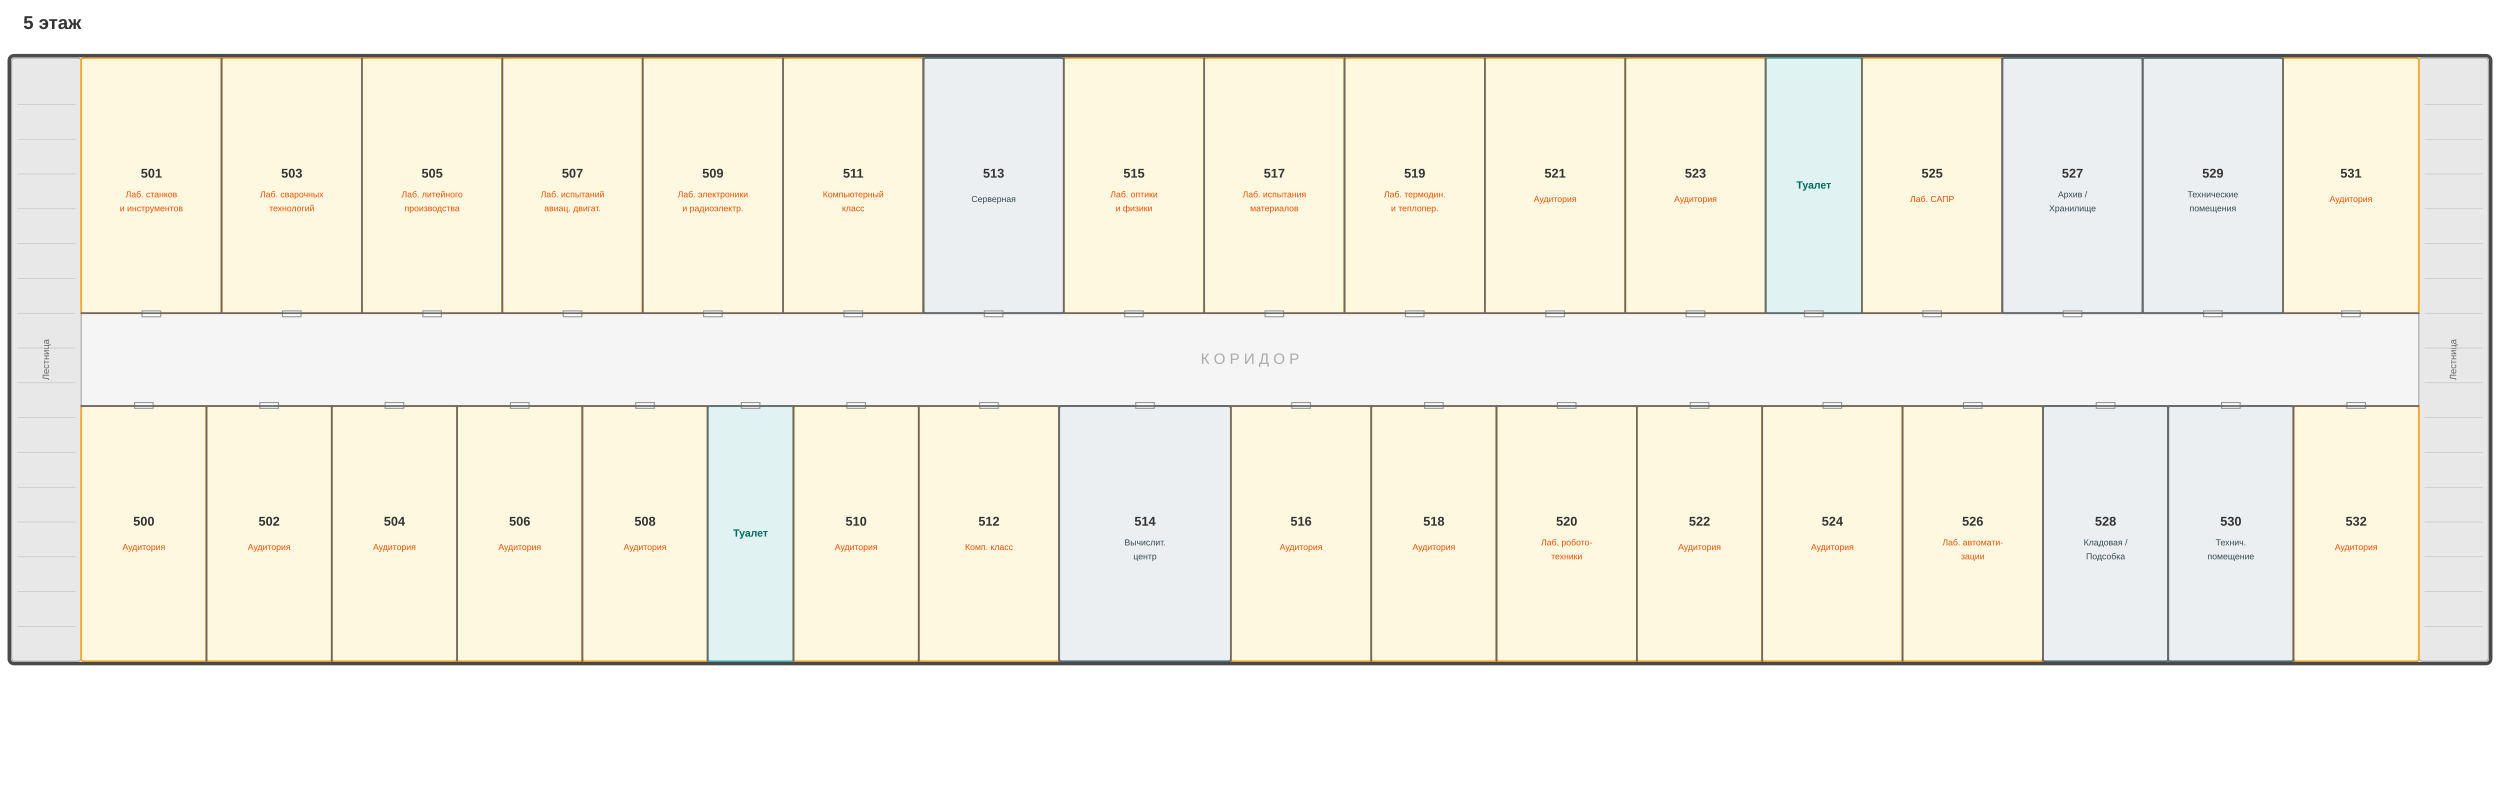
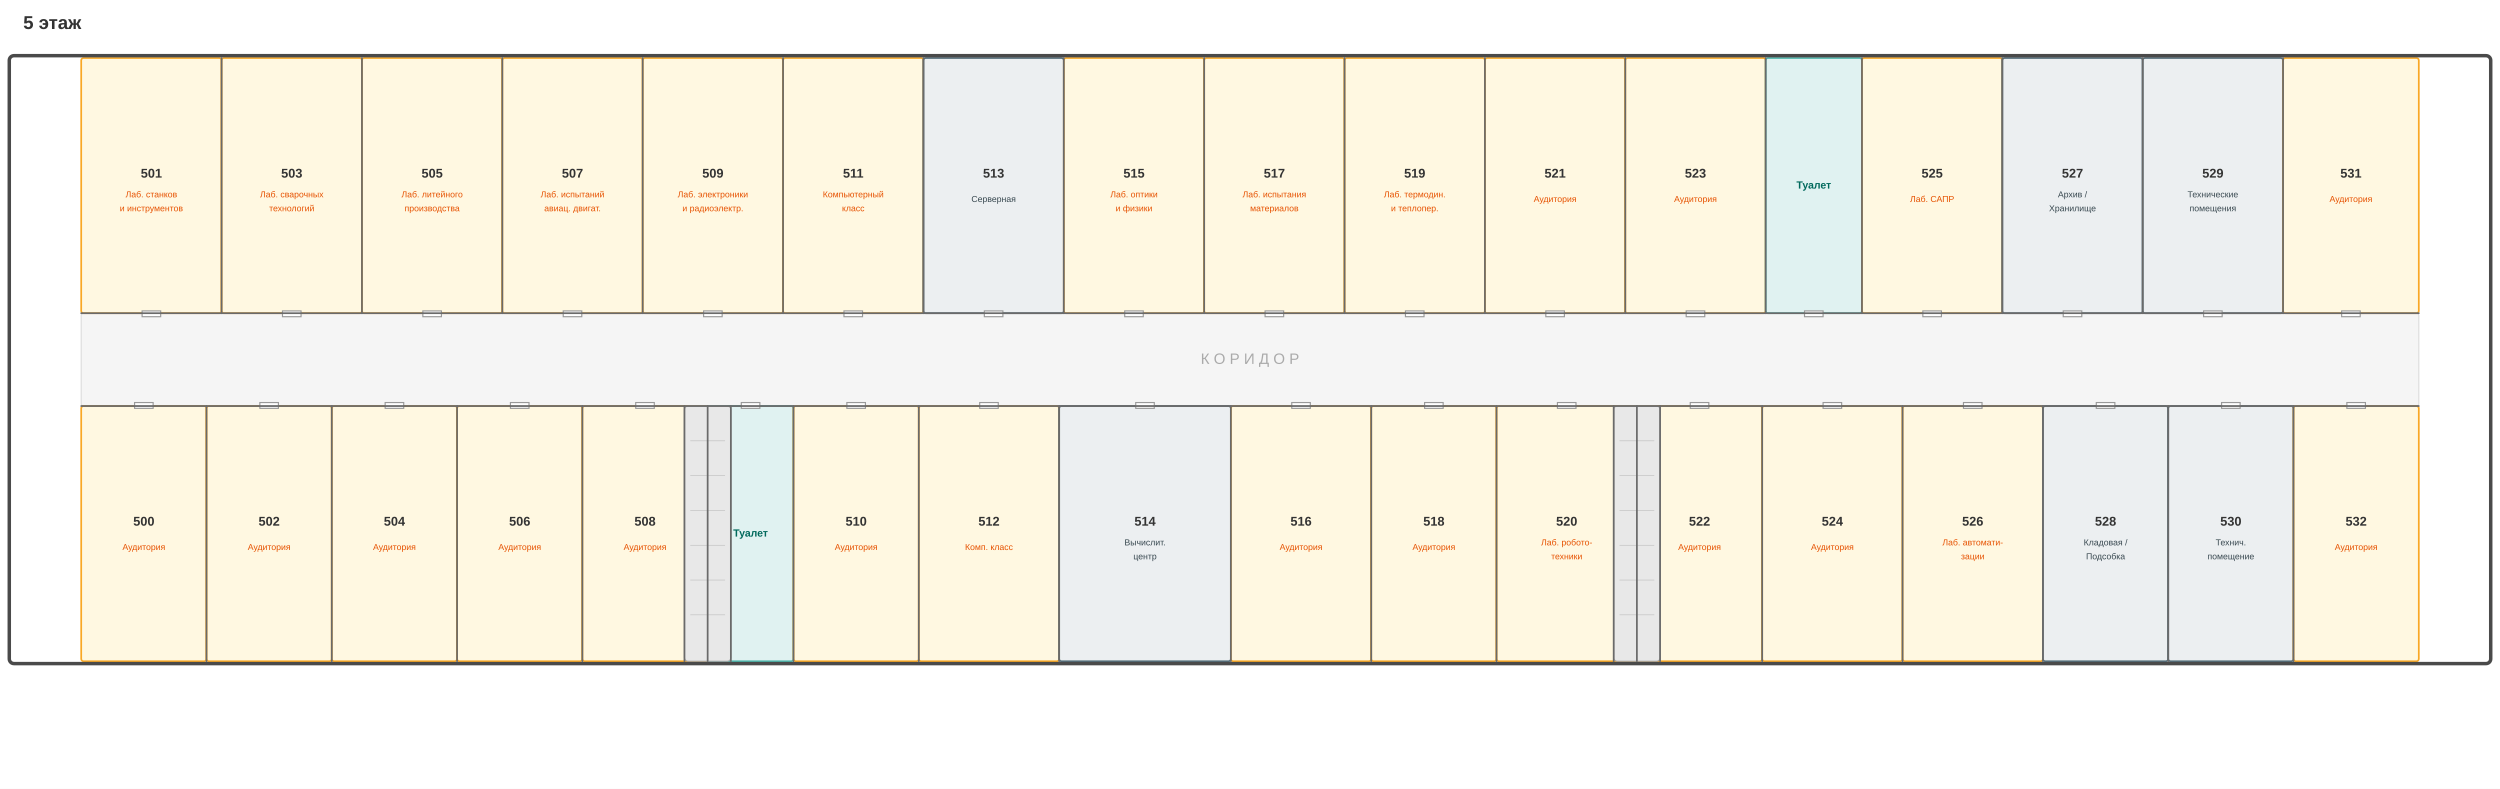
<svg xmlns="http://www.w3.org/2000/svg" viewBox="0 0 2155 680" width="2155" height="680">
  <defs>
    <style>
  .wall{fill:none;stroke:#4a4a4a;stroke-width:3;stroke-linecap:round}
  .inner-wall{fill:none;stroke:#6a6a6a;stroke-width:1.5;stroke-linecap:round}
  .room{fill:#F5F5F5;stroke:#BDBDBD;stroke-width:1;cursor:pointer;transition:fill .2s}
  .room:hover{fill:#EEEEEE}
  .room.active{fill:#E0E0E0;stroke:#757575;stroke-width:2}
  .corridor{fill:#f5f5f5;stroke:#ddd;stroke-width:1}
  .stairs{fill:#e8e8e8;stroke:#aaa;stroke-width:1}
  .toilet{fill:#E0F2F1;stroke:#4DB6AC;stroke-width:1.5;cursor:pointer;transition:fill .2s}
  .toilet:hover{fill:#B2DFDB}
  .toilet.active{fill:#80CBC4;stroke:#00897B;stroke-width:2}
  .special{fill:#FCE4EC;stroke:#F48FB1;stroke-width:1.5;cursor:pointer;transition:fill .2s}
  .special:hover{fill:#F8BBD0}
  .special.active{fill:#F48FB1;stroke:#C2185B;stroke-width:2}
  .service{fill:#fff3e0;stroke:#ffb74d;stroke-width:1}
  .label{font-family:'Segoe UI',Arial,sans-serif;font-size:10px;fill:#333;text-anchor:middle;dominant-baseline:middle;pointer-events:none}
  .room-num{font-family:'Segoe UI',Arial,sans-serif;font-size:11px;fill:#333;text-anchor:middle;dominant-baseline:middle;pointer-events:none;font-weight:700}
  .dept-label{font-family:'Segoe UI',Arial,sans-serif;font-size:7.5px;fill:#555;text-anchor:middle;dominant-baseline:middle;pointer-events:none}
  .floor-label{font-family:'Segoe UI',Arial,sans-serif;font-size:16px;fill:#333;font-weight:800}
  .door{fill:#fff;stroke:#999;stroke-width:1}
  .atif-color{fill:#E3F2FD;stroke:#1565C0;stroke-width:1.5;cursor:pointer;transition:fill .2s}
  .atif-color:hover{fill:#BBDEFB}
  .atif-color.active{fill:#90CAF9;stroke:#1565C0;stroke-width:2}
  .itsu-color{fill:#E8F5E9;stroke:#2E7D32;stroke-width:1.5;cursor:pointer;transition:fill .2s}
  .itsu-color:hover{fill:#C8E6C9}
  .itsu-color.active{fill:#A5D6A7;stroke:#2E7D32;stroke-width:2}
  .ino-color{fill:#F3E5F5;stroke:#6A1B9A;stroke-width:1.5;cursor:pointer;transition:fill .2s}
  .ino-color:hover{fill:#E1BEE7}
  .ino-color.active{fill:#CE93D8;stroke:#6A1B9A;stroke-width:2}
  .lab-color{fill:#FFF8E1;stroke:#F9A825;stroke-width:1.5;cursor:pointer;transition:fill .2s}
  .lab-color:hover{fill:#FFECB3}
  .lab-color.active{fill:#FFD54F;stroke:#F9A825;stroke-width:2}
  .tech-color{fill:#ECEFF1;stroke:#546E7A;stroke-width:1.5;cursor:pointer;transition:fill .2s}
  .tech-color:hover{fill:#CFD8DC}
  .tech-color.active{fill:#B0BEC5;stroke:#546E7A;stroke-width:2}
    </style>
  </defs>
  <rect width="2155" height="680" fill="white" />
  <text x="20" y="25" class="floor-label">5 этаж</text>
  <rect x="70" y="270" width="2015" height="80" class="corridor" rx="2" />
  <text x="1077.5" y="310" class="label" style="font-size:13px;fill:#aaa">К О Р И Д О Р</text>
-   <rect x="10" y="50" width="60" height="520" class="stairs" rx="3" />
-   <text x="40" y="310" class="label" style="font-size:8px;fill:#666" transform="rotate(-90,40,310)">Лестница</text>
-   <line x1="15" y1="90" x2="65" y2="90" stroke="#bbb" stroke-width="0.5" />
-   <line x1="15" y1="120" x2="65" y2="120" stroke="#bbb" stroke-width="0.5" />
-   <line x1="15" y1="150" x2="65" y2="150" stroke="#bbb" stroke-width="0.5" />
-   <line x1="15" y1="180" x2="65" y2="180" stroke="#bbb" stroke-width="0.5" />
-   <line x1="15" y1="210" x2="65" y2="210" stroke="#bbb" stroke-width="0.5" />
-   <line x1="15" y1="240" x2="65" y2="240" stroke="#bbb" stroke-width="0.5" />
-   <line x1="15" y1="270" x2="65" y2="270" stroke="#bbb" stroke-width="0.5" />
-   <line x1="15" y1="300" x2="65" y2="300" stroke="#bbb" stroke-width="0.5" />
-   <line x1="15" y1="330" x2="65" y2="330" stroke="#bbb" stroke-width="0.5" />
-   <line x1="15" y1="360" x2="65" y2="360" stroke="#bbb" stroke-width="0.5" />
-   <line x1="15" y1="390" x2="65" y2="390" stroke="#bbb" stroke-width="0.5" />
-   <line x1="15" y1="420" x2="65" y2="420" stroke="#bbb" stroke-width="0.5" />
-   <line x1="15" y1="450" x2="65" y2="450" stroke="#bbb" stroke-width="0.5" />
-   <line x1="15" y1="480" x2="65" y2="480" stroke="#bbb" stroke-width="0.5" />
-   <line x1="15" y1="510" x2="65" y2="510" stroke="#bbb" stroke-width="0.5" />
-   <line x1="15" y1="540" x2="65" y2="540" stroke="#bbb" stroke-width="0.5" />
-   <rect x="2085" y="50" width="60" height="520" class="stairs" rx="3" />
-   <text x="2115" y="310" class="label" style="font-size:8px;fill:#666" transform="rotate(-90,2115,310)">Лестница</text>
-   <line x1="2090" y1="90" x2="2140" y2="90" stroke="#bbb" stroke-width="0.5" />
-   <line x1="2090" y1="120" x2="2140" y2="120" stroke="#bbb" stroke-width="0.5" />
-   <line x1="2090" y1="150" x2="2140" y2="150" stroke="#bbb" stroke-width="0.5" />
-   <line x1="2090" y1="180" x2="2140" y2="180" stroke="#bbb" stroke-width="0.5" />
-   <line x1="2090" y1="210" x2="2140" y2="210" stroke="#bbb" stroke-width="0.5" />
-   <line x1="2090" y1="240" x2="2140" y2="240" stroke="#bbb" stroke-width="0.5" />
-   <line x1="2090" y1="270" x2="2140" y2="270" stroke="#bbb" stroke-width="0.5" />
-   <line x1="2090" y1="300" x2="2140" y2="300" stroke="#bbb" stroke-width="0.5" />
-   <line x1="2090" y1="330" x2="2140" y2="330" stroke="#bbb" stroke-width="0.5" />
-   <line x1="2090" y1="360" x2="2140" y2="360" stroke="#bbb" stroke-width="0.5" />
-   <line x1="2090" y1="390" x2="2140" y2="390" stroke="#bbb" stroke-width="0.5" />
-   <line x1="2090" y1="420" x2="2140" y2="420" stroke="#bbb" stroke-width="0.5" />
-   <line x1="2090" y1="450" x2="2140" y2="450" stroke="#bbb" stroke-width="0.5" />
-   <line x1="2090" y1="480" x2="2140" y2="480" stroke="#bbb" stroke-width="0.5" />
-   <line x1="2090" y1="510" x2="2140" y2="510" stroke="#bbb" stroke-width="0.5" />
-   <line x1="2090" y1="540" x2="2140" y2="540" stroke="#bbb" stroke-width="0.5" />
  <rect x="70" y="50" width="121" height="220" class="room lab-color" data-room="501" data-type="lab" rx="2" />
  <text x="130.5" y="150" class="room-num">501</text>
  <text x="130.5" y="168" class="dept-label" style="fill:#E65100;font-size:7.5px">Лаб. станков</text>
  <text x="130.5" y="180" class="dept-label" style="fill:#E65100;font-size:7.5px">и инструментов</text>
  <rect x="122.5" y="268" width="16" height="5" class="door" />
  <rect x="191" y="50" width="121" height="220" class="room lab-color" data-room="503" data-type="lab" rx="2" />
  <text x="251.5" y="150" class="room-num">503</text>
  <text x="251.5" y="168" class="dept-label" style="fill:#E65100;font-size:7.5px">Лаб. сварочных</text>
  <text x="251.5" y="180" class="dept-label" style="fill:#E65100;font-size:7.5px">технологий</text>
  <rect x="243.5" y="268" width="16" height="5" class="door" />
  <rect x="312" y="50" width="121" height="220" class="room lab-color" data-room="505" data-type="lab" rx="2" />
  <text x="372.5" y="150" class="room-num">505</text>
  <text x="372.5" y="168" class="dept-label" style="fill:#E65100;font-size:7.5px">Лаб. литейного</text>
  <text x="372.5" y="180" class="dept-label" style="fill:#E65100;font-size:7.5px">производства</text>
  <rect x="364.5" y="268" width="16" height="5" class="door" />
  <rect x="433" y="50" width="121" height="220" class="room lab-color" data-room="507" data-type="lab" rx="2" />
  <text x="493.5" y="150" class="room-num">507</text>
  <text x="493.5" y="168" class="dept-label" style="fill:#E65100;font-size:7.5px">Лаб. испытаний</text>
  <text x="493.5" y="180" class="dept-label" style="fill:#E65100;font-size:7.5px">авиац. двигат.</text>
  <rect x="485.5" y="268" width="16" height="5" class="door" />
  <rect x="554" y="50" width="121" height="220" class="room lab-color" data-room="509" data-type="lab" rx="2" />
  <text x="614.5" y="150" class="room-num">509</text>
  <text x="614.5" y="168" class="dept-label" style="fill:#E65100;font-size:7.5px">Лаб. электроники</text>
  <text x="614.5" y="180" class="dept-label" style="fill:#E65100;font-size:7.5px">и радиоэлектр.</text>
  <rect x="606.5" y="268" width="16" height="5" class="door" />
  <rect x="675" y="50" width="121" height="220" class="room lab-color" data-room="511" data-type="lab" rx="2" />
  <text x="735.5" y="150" class="room-num">511</text>
  <text x="735.5" y="168" class="dept-label" style="fill:#E65100;font-size:7.5px">Компьютерный</text>
  <text x="735.5" y="180" class="dept-label" style="fill:#E65100;font-size:7.5px">класс</text>
  <rect x="727.5" y="268" width="16" height="5" class="door" />
  <rect x="796" y="50" width="121" height="220" class="room tech-color" data-room="513" data-type="tech" rx="2" />
  <text x="856.5" y="150" class="room-num">513</text>
  <text x="856.5" y="172" class="dept-label" style="fill:#37474F;font-size:7.5px">Серверная</text>
  <rect x="848.5" y="268" width="16" height="5" class="door" />
  <rect x="917" y="50" width="121" height="220" class="room lab-color" data-room="515" data-type="lab" rx="2" />
  <text x="977.5" y="150" class="room-num">515</text>
  <text x="977.5" y="168" class="dept-label" style="fill:#E65100;font-size:7.5px">Лаб. оптики</text>
  <text x="977.5" y="180" class="dept-label" style="fill:#E65100;font-size:7.5px">и физики</text>
  <rect x="969.5" y="268" width="16" height="5" class="door" />
  <rect x="1038" y="50" width="121" height="220" class="room lab-color" data-room="517" data-type="lab" rx="2" />
  <text x="1098.5" y="150" class="room-num">517</text>
  <text x="1098.5" y="168" class="dept-label" style="fill:#E65100;font-size:7.5px">Лаб. испытания</text>
  <text x="1098.5" y="180" class="dept-label" style="fill:#E65100;font-size:7.5px">материалов</text>
  <rect x="1090.5" y="268" width="16" height="5" class="door" />
  <rect x="1159" y="50" width="121" height="220" class="room lab-color" data-room="519" data-type="lab" rx="2" />
  <text x="1219.5" y="150" class="room-num">519</text>
  <text x="1219.5" y="168" class="dept-label" style="fill:#E65100;font-size:7.5px">Лаб. термодин.</text>
  <text x="1219.5" y="180" class="dept-label" style="fill:#E65100;font-size:7.5px">и теплопер.</text>
  <rect x="1211.5" y="268" width="16" height="5" class="door" />
  <rect x="1280" y="50" width="121" height="220" class="room lab-color" data-room="521" data-type="lab" rx="2" />
  <text x="1340.5" y="150" class="room-num">521</text>
  <text x="1340.5" y="172" class="dept-label" style="fill:#E65100;font-size:7.5px">Аудитория</text>
  <rect x="1332.5" y="268" width="16" height="5" class="door" />
  <rect x="1401" y="50" width="121" height="220" class="room lab-color" data-room="523" data-type="lab" rx="2" />
  <text x="1461.5" y="150" class="room-num">523</text>
  <text x="1461.5" y="172" class="dept-label" style="fill:#E65100;font-size:7.5px">Аудитория</text>
  <rect x="1453.5" y="268" width="16" height="5" class="door" />
  <rect x="1522" y="50" width="83" height="220" class="toilet" data-type="toilet" rx="2" />
  <text x="1563.5" y="160" class="dept-label" style="fill:#00695C;font-size:9px;font-weight:600">Туалет</text>
  <rect x="1555.5" y="268" width="16" height="5" class="door" />
  <rect x="1605" y="50" width="121" height="220" class="room lab-color" data-room="525" data-type="lab" rx="2" />
  <text x="1665.5" y="150" class="room-num">525</text>
  <text x="1665.5" y="172" class="dept-label" style="fill:#E65100;font-size:7.5px">Лаб. САПР</text>
  <rect x="1657.5" y="268" width="16" height="5" class="door" />
  <rect x="1726" y="50" width="121" height="220" class="room tech-color" data-room="527" data-type="tech" rx="2" />
  <text x="1786.5" y="150" class="room-num">527</text>
  <text x="1786.5" y="168" class="dept-label" style="fill:#37474F;font-size:7.5px">Архив /</text>
  <text x="1786.5" y="180" class="dept-label" style="fill:#37474F;font-size:7.5px">Хранилище</text>
  <rect x="1778.5" y="268" width="16" height="5" class="door" />
  <rect x="1847" y="50" width="121" height="220" class="room tech-color" data-room="529" data-type="tech" rx="2" />
  <text x="1907.5" y="150" class="room-num">529</text>
  <text x="1907.5" y="168" class="dept-label" style="fill:#37474F;font-size:7.5px">Технические</text>
  <text x="1907.5" y="180" class="dept-label" style="fill:#37474F;font-size:7.5px">помещения</text>
  <rect x="1899.5" y="268" width="16" height="5" class="door" />
  <rect x="1968" y="50" width="117" height="220" class="room lab-color" data-room="531" data-type="lab" rx="2" />
  <text x="2026.5" y="150" class="room-num">531</text>
  <text x="2026.5" y="172" class="dept-label" style="fill:#E65100;font-size:7.5px">Аудитория</text>
  <rect x="2018.5" y="268" width="16" height="5" class="door" />
  <rect x="70" y="350" width="108" height="220" class="room lab-color" data-room="500" data-type="lab" rx="2" />
  <text x="124" y="450" class="room-num">500</text>
  <text x="124" y="472" class="dept-label" style="fill:#E65100;font-size:7.5px">Аудитория</text>
  <rect x="116" y="347" width="16" height="5" class="door" />
  <rect x="178" y="350" width="108" height="220" class="room lab-color" data-room="502" data-type="lab" rx="2" />
  <text x="232" y="450" class="room-num">502</text>
  <text x="232" y="472" class="dept-label" style="fill:#E65100;font-size:7.5px">Аудитория</text>
  <rect x="224" y="347" width="16" height="5" class="door" />
  <rect x="286" y="350" width="108" height="220" class="room lab-color" data-room="504" data-type="lab" rx="2" />
  <text x="340" y="450" class="room-num">504</text>
  <text x="340" y="472" class="dept-label" style="fill:#E65100;font-size:7.5px">Аудитория</text>
  <rect x="332" y="347" width="16" height="5" class="door" />
  <rect x="394" y="350" width="108" height="220" class="room lab-color" data-room="506" data-type="lab" rx="2" />
  <text x="448" y="450" class="room-num">506</text>
  <text x="448" y="472" class="dept-label" style="fill:#E65100;font-size:7.5px">Аудитория</text>
  <rect x="440" y="347" width="16" height="5" class="door" />
  <rect x="502" y="350" width="108" height="220" class="room lab-color" data-room="508" data-type="lab" rx="2" />
  <text x="556" y="450" class="room-num">508</text>
  <text x="556" y="472" class="dept-label" style="fill:#E65100;font-size:7.5px">Аудитория</text>
  <rect x="548" y="347" width="16" height="5" class="door" />
  <rect x="610" y="350" width="74" height="220" class="toilet" data-type="toilet" rx="2" />
  <text x="647" y="460" class="dept-label" style="fill:#00695C;font-size:9px;font-weight:600">Туалет</text>
  <rect x="639" y="347" width="16" height="5" class="door" />
  <rect x="684" y="350" width="108" height="220" class="room lab-color" data-room="510" data-type="lab" rx="2" />
  <text x="738" y="450" class="room-num">510</text>
  <text x="738" y="472" class="dept-label" style="fill:#E65100;font-size:7.5px">Аудитория</text>
  <rect x="730" y="347" width="16" height="5" class="door" />
  <rect x="792" y="350" width="121" height="220" class="room lab-color" data-room="512" data-type="lab" rx="2" />
  <text x="852.5" y="450" class="room-num">512</text>
  <text x="852.5" y="472" class="dept-label" style="fill:#E65100;font-size:7.5px">Комп. класс</text>
  <rect x="844.5" y="347" width="16" height="5" class="door" />
  <rect x="913" y="350" width="148" height="220" class="room tech-color" data-room="514" data-type="tech" rx="2" />
  <text x="987" y="450" class="room-num">514</text>
  <text x="987" y="468" class="dept-label" style="fill:#37474F;font-size:7.5px">Вычислит.</text>
  <text x="987" y="480" class="dept-label" style="fill:#37474F;font-size:7.5px">центр</text>
  <rect x="979" y="347" width="16" height="5" class="door" />
  <rect x="1061" y="350" width="121" height="220" class="room lab-color" data-room="516" data-type="lab" rx="2" />
  <text x="1121.5" y="450" class="room-num">516</text>
  <text x="1121.5" y="472" class="dept-label" style="fill:#E65100;font-size:7.5px">Аудитория</text>
  <rect x="1113.5" y="347" width="16" height="5" class="door" />
  <rect x="1182" y="350" width="108" height="220" class="room lab-color" data-room="518" data-type="lab" rx="2" />
  <text x="1236" y="450" class="room-num">518</text>
  <text x="1236" y="472" class="dept-label" style="fill:#E65100;font-size:7.5px">Аудитория</text>
  <rect x="1228" y="347" width="16" height="5" class="door" />
  <rect x="1290" y="350" width="121" height="220" class="room lab-color" data-room="520" data-type="lab" rx="2" />
  <text x="1350.5" y="450" class="room-num">520</text>
  <text x="1350.5" y="468" class="dept-label" style="fill:#E65100;font-size:7.5px">Лаб. робото-</text>
  <text x="1350.5" y="480" class="dept-label" style="fill:#E65100;font-size:7.5px">техники</text>
  <rect x="1342.5" y="347" width="16" height="5" class="door" />
  <rect x="1411" y="350" width="108" height="220" class="room lab-color" data-room="522" data-type="lab" rx="2" />
  <text x="1465" y="450" class="room-num">522</text>
  <text x="1465" y="472" class="dept-label" style="fill:#E65100;font-size:7.5px">Аудитория</text>
  <rect x="1457" y="347" width="16" height="5" class="door" />
  <rect x="1519" y="350" width="121" height="220" class="room lab-color" data-room="524" data-type="lab" rx="2" />
  <text x="1579.5" y="450" class="room-num">524</text>
  <text x="1579.5" y="472" class="dept-label" style="fill:#E65100;font-size:7.5px">Аудитория</text>
  <rect x="1571.5" y="347" width="16" height="5" class="door" />
  <rect x="1640" y="350" width="121" height="220" class="room lab-color" data-room="526" data-type="lab" rx="2" />
  <text x="1700.5" y="450" class="room-num">526</text>
  <text x="1700.5" y="468" class="dept-label" style="fill:#E65100;font-size:7.5px">Лаб. автомати-</text>
  <text x="1700.5" y="480" class="dept-label" style="fill:#E65100;font-size:7.5px">зации</text>
  <rect x="1692.5" y="347" width="16" height="5" class="door" />
  <rect x="1761" y="350" width="108" height="220" class="room tech-color" data-room="528" data-type="tech" rx="2" />
  <text x="1815" y="450" class="room-num">528</text>
  <text x="1815" y="468" class="dept-label" style="fill:#37474F;font-size:7.5px">Кладовая /</text>
  <text x="1815" y="480" class="dept-label" style="fill:#37474F;font-size:7.5px">Подсобка</text>
  <rect x="1807" y="347" width="16" height="5" class="door" />
  <rect x="1869" y="350" width="108" height="220" class="room tech-color" data-room="530" data-type="tech" rx="2" />
  <text x="1923" y="450" class="room-num">530</text>
  <text x="1923" y="468" class="dept-label" style="fill:#37474F;font-size:7.5px">Технич.</text>
  <text x="1923" y="480" class="dept-label" style="fill:#37474F;font-size:7.5px">помещение</text>
  <rect x="1915" y="347" width="16" height="5" class="door" />
  <rect x="1977" y="350" width="108" height="220" class="room lab-color" data-room="532" data-type="lab" rx="2" />
  <text x="2031" y="450" class="room-num">532</text>
  <text x="2031" y="472" class="dept-label" style="fill:#E65100;font-size:7.5px">Аудитория</text>
  <rect x="2023" y="347" width="16" height="5" class="door" />
+   <rect x="590" y="350" width="40" height="220" class="stairs" data-type="stairs" rx="3" />
+   <text x="610" y="460" class="label" style="font-size:13px;fill:#666;transform:rotate(-90deg);transform-origin:610px 460px;transform-box:view-box">Лестница</text>
+   <line x1="595" y1="380" x2="625" y2="380" stroke="#bbb" stroke-width="0.5" />
+   <line x1="595" y1="410" x2="625" y2="410" stroke="#bbb" stroke-width="0.5" />
+   <line x1="595" y1="440" x2="625" y2="440" stroke="#bbb" stroke-width="0.5" />
+   <line x1="595" y1="470" x2="625" y2="470" stroke="#bbb" stroke-width="0.5" />
+   <line x1="595" y1="500" x2="625" y2="500" stroke="#bbb" stroke-width="0.5" />
+   <line x1="595" y1="530" x2="625" y2="530" stroke="#bbb" stroke-width="0.5" />
+   <rect x="1391" y="350" width="40" height="220" class="stairs" data-type="stairs" rx="3" />
+   <text x="1411" y="460" class="label" style="font-size:13px;fill:#666;transform:rotate(-90deg);transform-origin:1411px 460px;transform-box:view-box">Лестница</text>
+   <line x1="1396" y1="380" x2="1426" y2="380" stroke="#bbb" stroke-width="0.5" />
+   <line x1="1396" y1="410" x2="1426" y2="410" stroke="#bbb" stroke-width="0.5" />
+   <line x1="1396" y1="440" x2="1426" y2="440" stroke="#bbb" stroke-width="0.5" />
+   <line x1="1396" y1="470" x2="1426" y2="470" stroke="#bbb" stroke-width="0.5" />
+   <line x1="1396" y1="500" x2="1426" y2="500" stroke="#bbb" stroke-width="0.5" />
+   <line x1="1396" y1="530" x2="1426" y2="530" stroke="#bbb" stroke-width="0.5" />
  <rect x="8" y="48" width="2139" height="524" class="wall" rx="4" />
  <line x1="70" y1="270" x2="2085" y2="270" class="inner-wall" />
  <line x1="70" y1="350" x2="2085" y2="350" class="inner-wall" />
  <line x1="191" y1="50" x2="191" y2="270" class="inner-wall" />
  <line x1="312" y1="50" x2="312" y2="270" class="inner-wall" />
  <line x1="433" y1="50" x2="433" y2="270" class="inner-wall" />
  <line x1="554" y1="50" x2="554" y2="270" class="inner-wall" />
  <line x1="675" y1="50" x2="675" y2="270" class="inner-wall" />
  <line x1="796" y1="50" x2="796" y2="270" class="inner-wall" />
  <line x1="917" y1="50" x2="917" y2="270" class="inner-wall" />
  <line x1="1038" y1="50" x2="1038" y2="270" class="inner-wall" />
  <line x1="1159" y1="50" x2="1159" y2="270" class="inner-wall" />
  <line x1="1280" y1="50" x2="1280" y2="270" class="inner-wall" />
  <line x1="1401" y1="50" x2="1401" y2="270" class="inner-wall" />
  <line x1="1522" y1="50" x2="1522" y2="270" class="inner-wall" />
  <line x1="1605" y1="50" x2="1605" y2="270" class="inner-wall" />
  <line x1="1726" y1="50" x2="1726" y2="270" class="inner-wall" />
  <line x1="1847" y1="50" x2="1847" y2="270" class="inner-wall" />
  <line x1="1968" y1="50" x2="1968" y2="270" class="inner-wall" />
  <line x1="178" y1="350" x2="178" y2="570" class="inner-wall" />
  <line x1="286" y1="350" x2="286" y2="570" class="inner-wall" />
  <line x1="394" y1="350" x2="394" y2="570" class="inner-wall" />
  <line x1="502" y1="350" x2="502" y2="570" class="inner-wall" />
  <line x1="610" y1="350" x2="610" y2="570" class="inner-wall" />
  <line x1="684" y1="350" x2="684" y2="570" class="inner-wall" />
  <line x1="792" y1="350" x2="792" y2="570" class="inner-wall" />
  <line x1="913" y1="350" x2="913" y2="570" class="inner-wall" />
  <line x1="1061" y1="350" x2="1061" y2="570" class="inner-wall" />
  <line x1="1182" y1="350" x2="1182" y2="570" class="inner-wall" />
  <line x1="1290" y1="350" x2="1290" y2="570" class="inner-wall" />
  <line x1="1411" y1="350" x2="1411" y2="570" class="inner-wall" />
  <line x1="1519" y1="350" x2="1519" y2="570" class="inner-wall" />
  <line x1="1640" y1="350" x2="1640" y2="570" class="inner-wall" />
  <line x1="1761" y1="350" x2="1761" y2="570" class="inner-wall" />
  <line x1="1869" y1="350" x2="1869" y2="570" class="inner-wall" />
  <line x1="1977" y1="350" x2="1977" y2="570" class="inner-wall" />
+   <line x1="590" y1="350" x2="590" y2="570" class="inner-wall" />
+   <line x1="630" y1="350" x2="630" y2="570" class="inner-wall" />
+   <line x1="1391" y1="350" x2="1391" y2="570" class="inner-wall" />
+   <line x1="1431" y1="350" x2="1431" y2="570" class="inner-wall" />
</svg>
